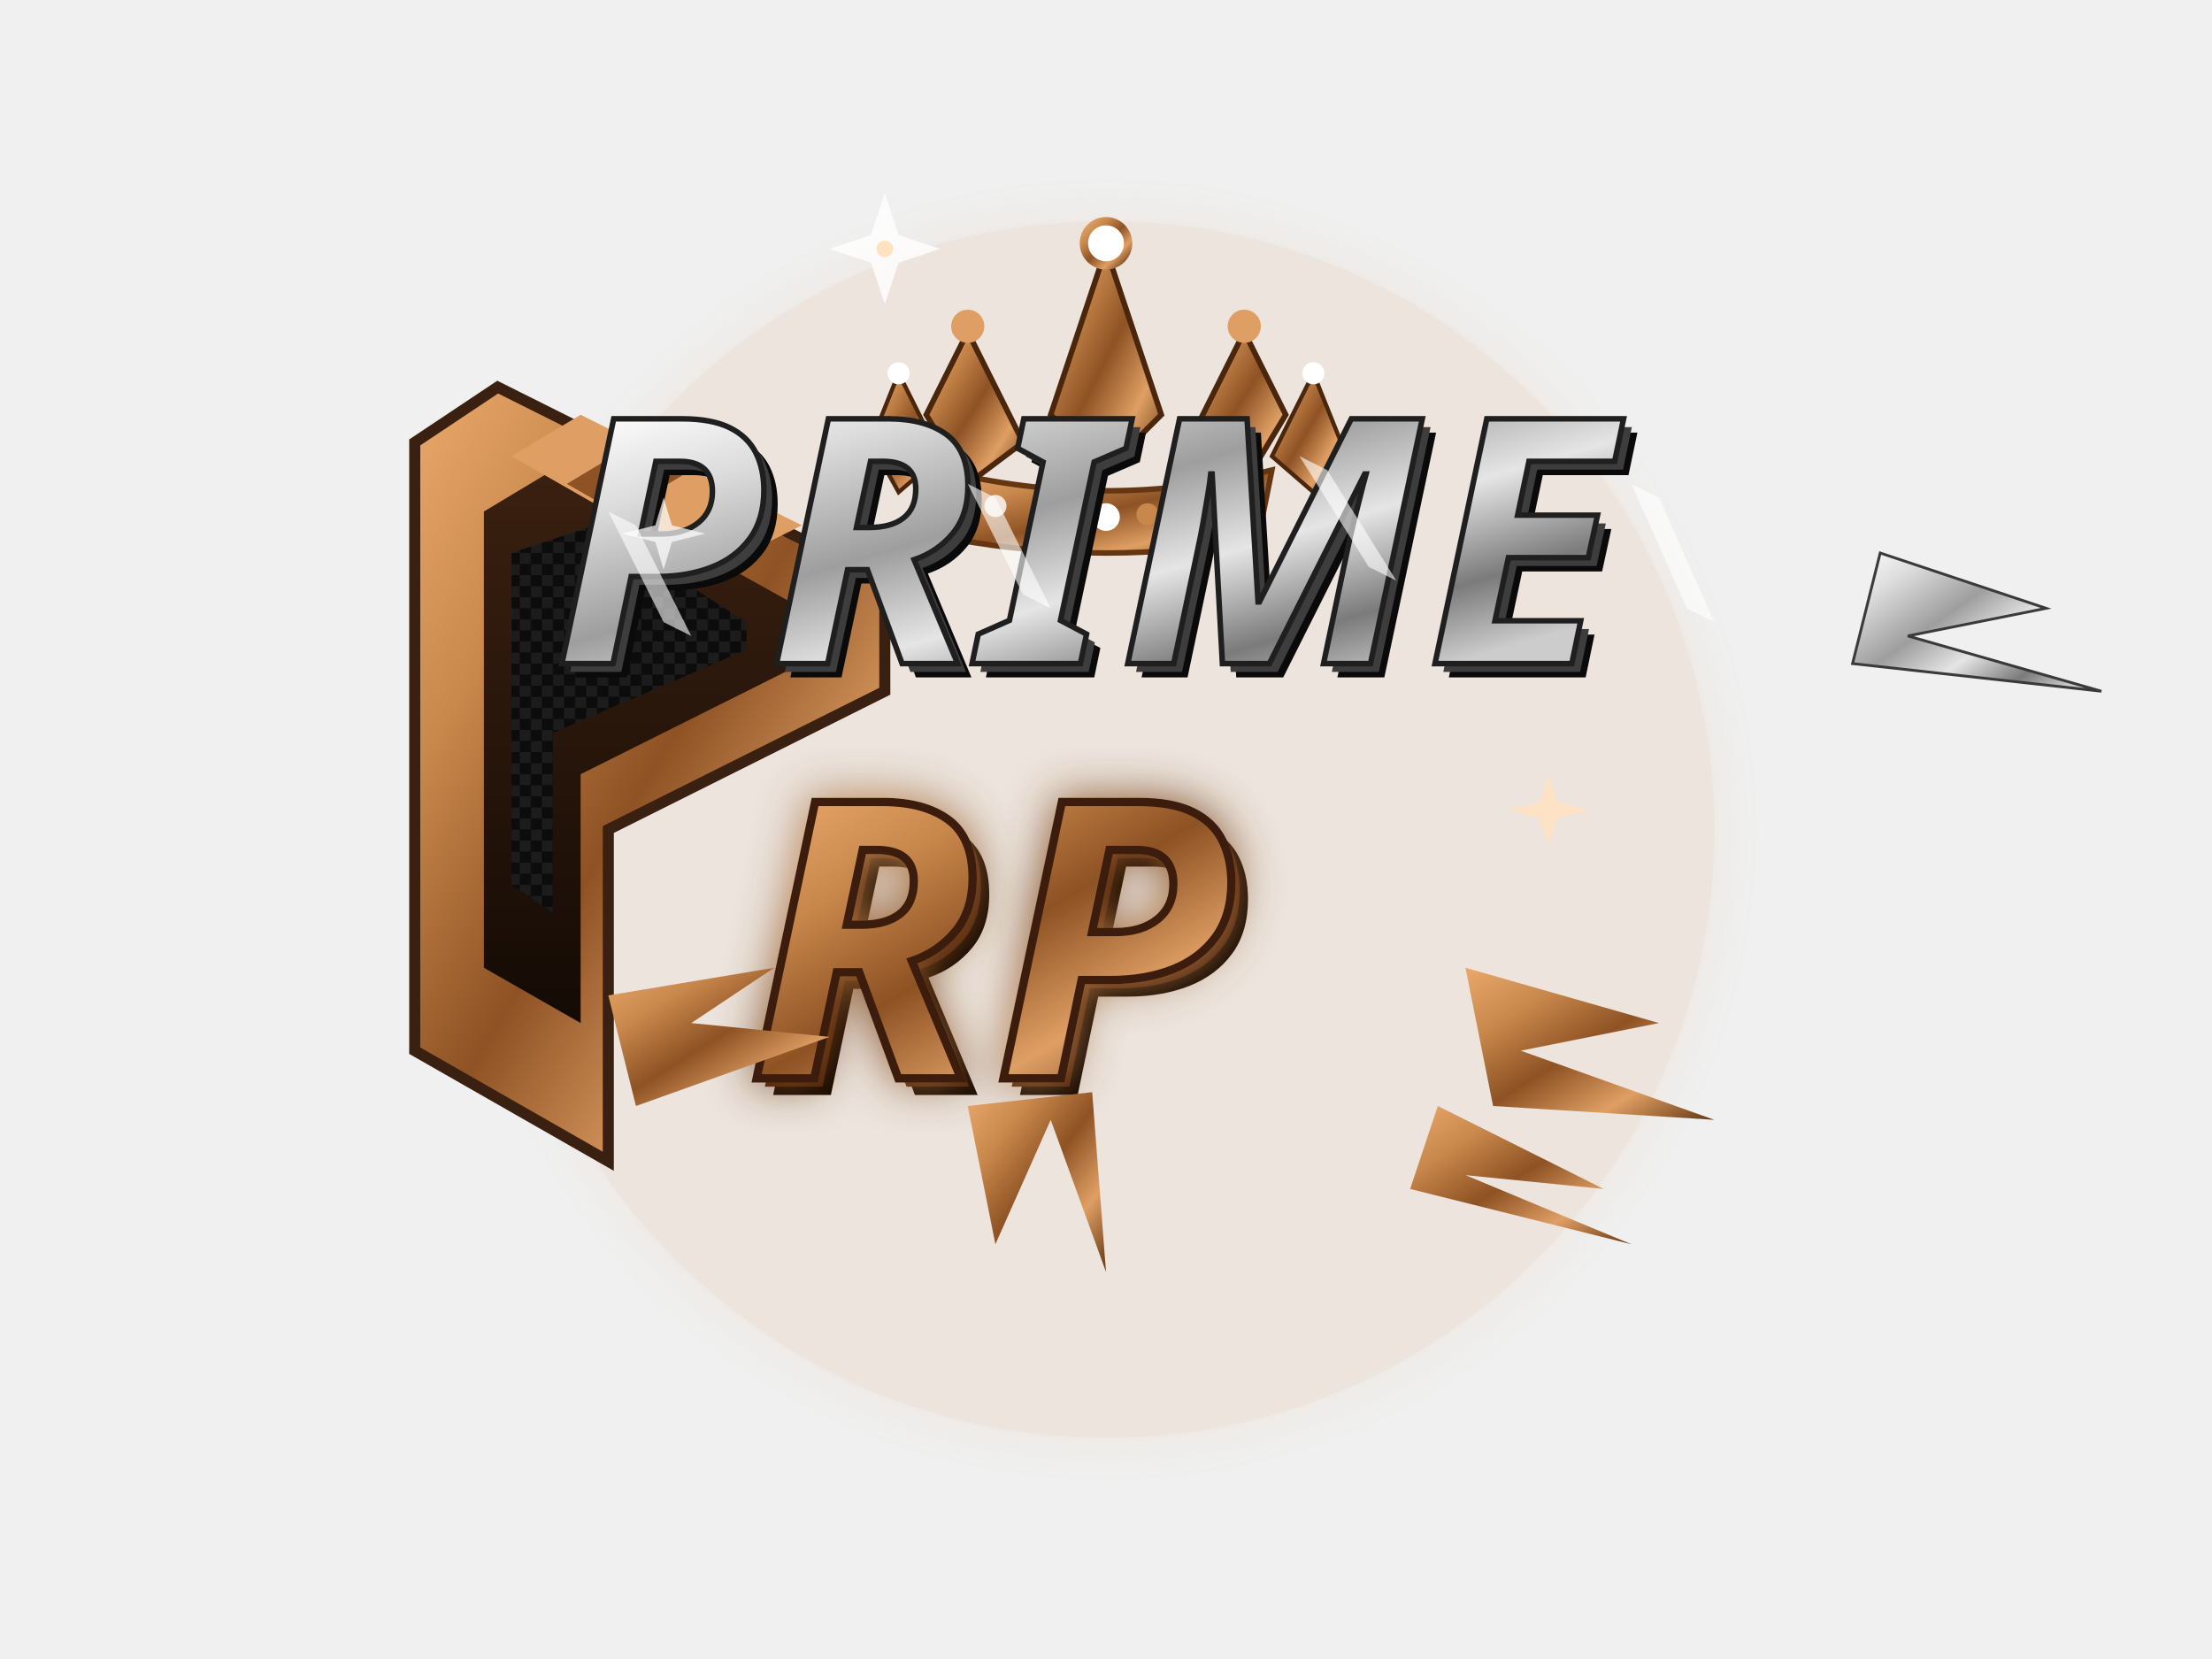
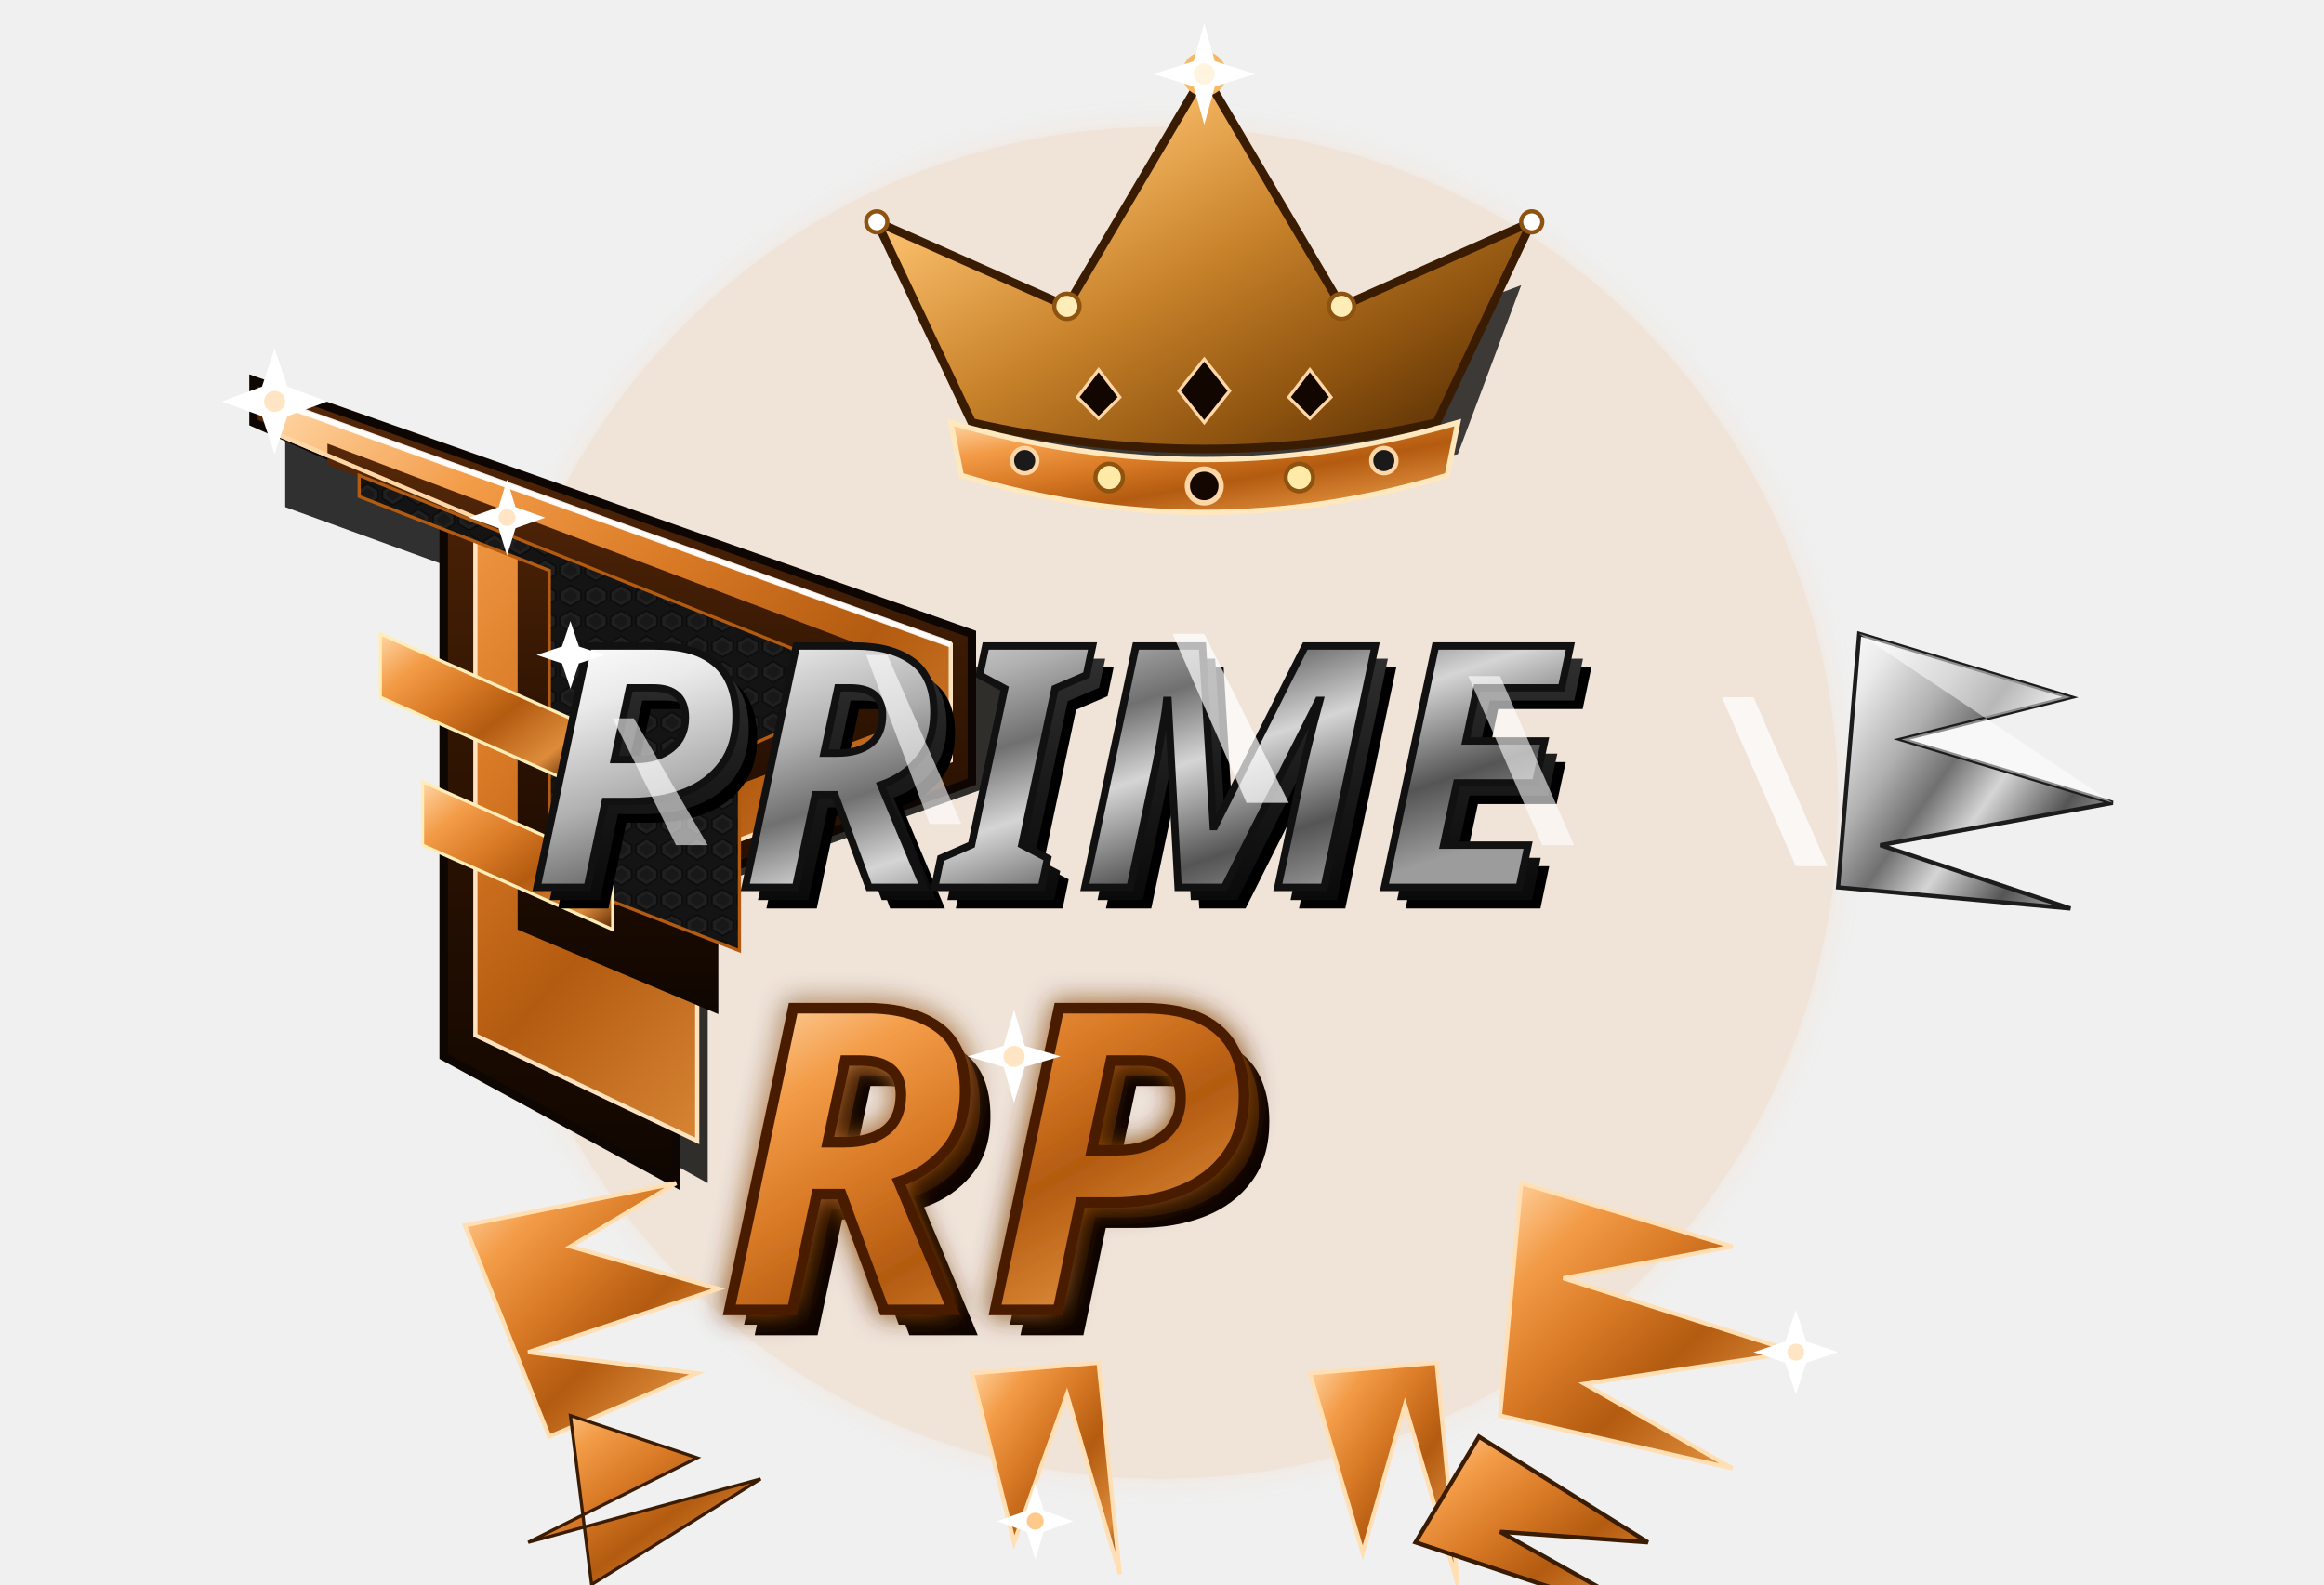
- <svg xmlns="http://www.w3.org/2000/svg" viewBox="0 0 800 600" width="100%" height="100%" fill="none">
+ <svg xmlns="http://www.w3.org/2000/svg" viewBox="0 0 1100 750" width="100%" height="100%" fill="none">
  <defs>
-     <linearGradient id="copperGrad" x1="0%" y1="0%" x2="100%" y2="100%">
-       <stop offset="0%" stop-color="#EAA86C" />
-       <stop offset="25%" stop-color="#C8874B" />
-       <stop offset="50%" stop-color="#8E5224" />
-       <stop offset="75%" stop-color="#DF9F64" />
-       <stop offset="100%" stop-color="#643612" />
+     <linearGradient id="primeCopper" x1="0%" y1="0%" x2="100%" y2="100%">
+       <stop offset="0%" stop-color="#FFD6A5" />
+       <stop offset="20%" stop-color="#F39C48" />
+       <stop offset="40%" stop-color="#D97A26" />
+       <stop offset="60%" stop-color="#B35B10" />
+       <stop offset="85%" stop-color="#DE8C3B" />
+       <stop offset="100%" stop-color="#5A2805" />
    </linearGradient>
-     <linearGradient id="silverGrad" x1="0%" y1="0%" x2="100%" y2="80%">
+     <linearGradient id="primeCopperDark" x1="0%" y1="0%" x2="0%" y2="100%">
+       <stop offset="0%" stop-color="#572808" />
+       <stop offset="50%" stop-color="#2D1302" />
+       <stop offset="100%" stop-color="#0F0601" />
+     </linearGradient>
+     <linearGradient id="crownGold" x1="0%" y1="0%" x2="100%" y2="100%">
+       <stop offset="0%" stop-color="#FFF1D6" />
+       <stop offset="25%" stop-color="#F6B864" />
+       <stop offset="50%" stop-color="#C8822A" />
+       <stop offset="75%" stop-color="#8E530F" />
+       <stop offset="100%" stop-color="#462402" />
+     </linearGradient>
+     <linearGradient id="brushedSteel" x1="0%" y1="0%" x2="100%" y2="70%">
      <stop offset="0%" stop-color="#FFFFFF" />
-       <stop offset="20%" stop-color="#DCDCDC" />
-       <stop offset="45%" stop-color="#9E9E9E" />
-       <stop offset="65%" stop-color="#E5E5E5" />
-       <stop offset="85%" stop-color="#7B7B7B" />
-       <stop offset="100%" stop-color="#CCCCCC" />
+       <stop offset="15%" stop-color="#EAEAEA" />
+       <stop offset="35%" stop-color="#B0B0B0" />
+       <stop offset="50%" stop-color="#707070" />
+       <stop offset="65%" stop-color="#D5D5D5" />
+       <stop offset="85%" stop-color="#555555" />
+       <stop offset="100%" stop-color="#9C9C9C" />
    </linearGradient>
-     <linearGradient id="darkBevel" x1="0%" y1="0%" x2="0%" y2="100%">
-       <stop offset="0%" stop-color="#3A2010" />
-       <stop offset="100%" stop-color="#140B05" />
+     <linearGradient id="steelExtrude" x1="0%" y1="0%" x2="0%" y2="100%">
+       <stop offset="0%" stop-color="#2F2F2F" />
+       <stop offset="50%" stop-color="#1A1A1A" />
+       <stop offset="100%" stop-color="#0A0A0A" />
    </linearGradient>
-     <pattern id="carbonMesh" width="8" height="8" patternUnits="userSpaceOnUse">
-       <rect width="8" height="8" fill="#121212" />
-       <path d="M0 0h4v4H0zm4 4h4v4H4z" fill="#1c1c1c" />
-       <path d="M4 0h4v4H4zm-4 4h4v4H0z" fill="#0c0c0c" />
+     <pattern id="carbonHoneycomb" width="12" height="12" patternUnits="userSpaceOnUse">
+       <rect width="12" height="12" fill="#141414" />
+       <polygon points="6,1 11,4 11,8 6,11 1,8 1,4" fill="#202020" stroke="#0D0D0D" stroke-width="0.8" />
+       <polygon points="6,3 9,5 9,7 6,9 3,7 3,5" fill="#181818" />
    </pattern>
-     <filter id="glowFilter" x="-20%" y="-20%" width="140%" height="140%">
-       <feGaussianBlur stdDeviation="8" result="blur" />
+     <filter id="esportsGlow" x="-20%" y="-20%" width="140%" height="140%">
+       <feGaussianBlur stdDeviation="6" result="blur" />
      <feComposite in="SourceGraphic" in2="blur" operator="over" />
    </filter>
  </defs>
-   <circle cx="400" cy="300" r="220" fill="#C8874B" opacity="0.12" filter="url(#glowFilter)" />
-   <g transform="translate(320, 50)">
-     <path d="M 20 120 Q 80 135 140 120 L 135 145 Q 80 155 25 145 Z" fill="url(#copperGrad)" stroke="#643612" stroke-width="2" />
-     <circle cx="40" cy="133" r="4" fill="#FFFFFF" opacity="0.8" />
-     <circle cx="65" cy="136" r="4" fill="#C8874B" />
-     <circle cx="80" cy="137" r="5" fill="#FFFFFF" />
-     <circle cx="95" cy="136" r="4" fill="#C8874B" />
-     <circle cx="120" cy="133" r="4" fill="#FFFFFF" opacity="0.8" />
-     <polygon points="80,40 100,100 80,120 60,100" fill="url(#copperGrad)" stroke="#4A260C" stroke-width="2" />
-     <circle cx="80" cy="38" r="8" fill="#FFFFFF" stroke="url(#copperGrad)" stroke-width="3" />
-     <polygon points="30,70 50,110 30,125 15,100" fill="url(#copperGrad)" stroke="#4A260C" stroke-width="2" />
-     <circle cx="30" cy="68" r="6" fill="#DF9F64" />
-     <polygon points="130,70 145,100 130,125 110,110" fill="url(#copperGrad)" stroke="#4A260C" stroke-width="2" />
-     <circle cx="130" cy="68" r="6" fill="#DF9F64" />
-     <polygon points="5,85 20,115 5,128 -5,110" fill="url(#copperGrad)" stroke="#4A260C" stroke-width="1.5" />
-     <circle cx="5" cy="85" r="4" fill="#FFFFFF" />
-     <polygon points="155,85 165,110 155,128 140,115" fill="url(#copperGrad)" stroke="#4A260C" stroke-width="1.5" />
-     <circle cx="155" cy="85" r="4" fill="#FFFFFF" />
+   <circle cx="550" cy="380" r="320" fill="#F39C48" opacity="0.14" filter="url(#esportsGlow)" />
+   <g id="shield-emblem-P">
+     <path d="M 120 180 L 460 300 L 460 350 L 320 400 L 320 540 L 230 490 L 230 260 L 120 220 Z" fill="#000000" opacity="0.8" transform="translate(15, 20)" />
+     <path d="M 120 180 L 460 300 L 460 370 L 320 420 L 320 560 L 210 500 L 210 240 L 120 200 Z" fill="url(#primeCopperDark)" stroke="#0D0602" stroke-width="4" />
+     <path d="M 130 190 L 450 305 L 450 360 L 330 405 L 330 540 L 225 490 L 225 245 L 130 205 Z" fill="url(#primeCopper)" stroke="#FFE2BF" stroke-width="2" />
+     <path d="M 155 210 L 420 310 L 420 345 L 340 375 L 340 480 L 245 440 L 245 255 L 155 220 Z" fill="url(#primeCopperDark)" />
+     <path d="M 170 225 L 395 315 L 395 335 L 350 355 L 350 450 L 260 415 L 260 270 L 170 235 Z" fill="url(#carbonHoneycomb)" stroke="#B35B10" stroke-width="1.5" />
+     <path d="M 180 300 L 270 340 L 270 370 L 180 330 Z" fill="url(#primeCopper)" stroke="#FFEDB8" stroke-width="1.5" />
+     <path d="M 200 370 L 290 410 L 290 440 L 200 400 Z" fill="url(#primeCopper)" stroke="#FFEDB8" stroke-width="1.5" />
+     <line x1="130" y1="190" x2="450" y2="305" stroke="#FFFFFF" stroke-width="3" opacity="0.9" />
+     <line x1="130" y1="205" x2="225" y2="245" stroke="#FFD6A5" stroke-width="2" />
  </g>
-   <g id="shield-P" transform="translate(60, 40)">
-     <path d="M 120 100 L 260 170 L 260 210 L 160 260 L 160 380 L 90 340 L 90 120 Z" fill="url(#copperGrad)" stroke="#3A2010" stroke-width="4" />
-     <path d="M 140 130 L 230 180 L 230 200 L 150 240 L 150 330 L 115 310 L 115 145 Z" fill="url(#darkBevel)" />
-     <path d="M 155 150 L 210 185 L 210 195 L 140 225 L 140 290 L 125 280 L 125 160 Z" fill="url(#carbonMesh)" />
-     <polygon points="150,110 190,130 160,145 125,125" fill="#DF9F64" />
-     <polygon points="170,120 210,140 180,155 145,135" fill="#8E5224" />
-     <polygon points="190,130 230,150 200,165 165,145" fill="#DF9F64" />
+   <g id="royal-crown" transform="translate(420, 20)">
+     <path d="M 40 180 Q 150 200 260 180 L 290 100 L 210 130 L 150 20 L 90 130 L 10 100 Z" fill="#000000" opacity="0.75" transform="translate(10, 15)" />
+     <path d="M 40 180 Q 150 205 260 180 L 305 85 L 215 125 L 150 15 L 85 125 -5 85 Z" fill="url(#crownGold)" stroke="#3A1C02" stroke-width="4" />
+     <path d="M 30 180 Q 150 215 270 180 L 265 205 Q 150 240 35 205 Z" fill="url(#primeCopper)" stroke="#FFE8BD" stroke-width="2.5" />
+     <circle cx="65" cy="198" r="6" fill="#1A1A1A" stroke="#FFD6A5" stroke-width="2" />
+     <circle cx="105" cy="206" r="6.5" fill="#FFEAA7" stroke="#8E530F" stroke-width="2" />
+     <circle cx="150" cy="210" r="8" fill="#140600" stroke="#FFD6A5" stroke-width="2.5" />
+     <circle cx="195" cy="206" r="6.5" fill="#FFEAA7" stroke="#8E530F" stroke-width="2" />
+     <circle cx="235" cy="198" r="6" fill="#1A1A1A" stroke="#FFD6A5" stroke-width="2" />
+     <polygon points="150,150 162,165 150,180 138,165" fill="#120600" stroke="#FFD6A5" stroke-width="1.5" />
+     <polygon points="100,155 110,168 100,178 90,168" fill="#120600" stroke="#FFD6A5" stroke-width="1.5" />
+     <polygon points="200,155 210,168 200,178 190,168" fill="#120600" stroke="#FFD6A5" stroke-width="1.5" />
+     <circle cx="150" cy="15" r="9" fill="#FFFFFF" stroke="#F6B864" stroke-width="3" />
+     <circle cx="85" cy="125" r="6" fill="#FFEDB8" stroke="#8E530F" stroke-width="2" />
+     <circle cx="215" cy="125" r="6" fill="#FFEDB8" stroke="#8E530F" stroke-width="2" />
+     <circle cx="-5" cy="85" r="5" fill="#FFFFFF" stroke="#8E530F" stroke-width="2" />
+     <circle cx="305" cy="85" r="5" fill="#FFFFFF" stroke="#8E530F" stroke-width="2" />
+     <polygon points="150,2 153,10 162,15 153,20 150,28 147,20 138,15 147,10" fill="#FFFFFF" />
  </g>
-   <g id="text-prime" transform="translate(200, 240)">
-     <text x="5" y="5" font-family="'Montserrat', 'Rajdhani', Impact, sans-serif" font-size="124" font-weight="900" font-style="italic" fill="#0A0A0A" letter-spacing="2">
+   <g id="text-PRIME" transform="translate(250, 420)">
+     <text x="10" y="10" font-family="'Montserrat', 'Rajdhani', Impact, sans-serif" font-size="160" font-weight="900" font-style="italic" fill="#000000" letter-spacing="1">
      PRIME
    </text>
-     <text x="3" y="3" font-family="'Montserrat', 'Rajdhani', Impact, sans-serif" font-size="124" font-weight="900" font-style="italic" fill="#3D3D3D" letter-spacing="2">
+     <text x="6" y="6" font-family="'Montserrat', 'Rajdhani', Impact, sans-serif" font-size="160" font-weight="900" font-style="italic" fill="url(#steelExtrude)" letter-spacing="1">
      PRIME
    </text>
-     <text x="0" y="0" font-family="'Montserrat', 'Rajdhani', Impact, sans-serif" font-size="124" font-weight="900" font-style="italic" fill="url(#silverGrad)" stroke="#1F1F1F" stroke-width="2" letter-spacing="2">
+     <text x="0" y="0" font-family="'Montserrat', 'Rajdhani', Impact, sans-serif" font-size="160" font-weight="900" font-style="italic" fill="url(#brushedSteel)" stroke="#111111" stroke-width="3.5" letter-spacing="1">
      PRIME
    </text>
-     <path d="M 30 -50 L 50 -10 L 40 -15 L 20 -55 Z" fill="#FFFFFF" opacity="0.6" />
-     <path d="M 160 -60 L 180 -20 L 170 -25 L 150 -65 Z" fill="#FFFFFF" opacity="0.6" />
-     <path d="M 280 -70 L 305 -30 L 295 -35 L 270 -75 Z" fill="#FFFFFF" opacity="0.6" />
-     <path d="M 400 -60 L 420 -15 L 410 -20 L 390 -65 Z" fill="#FFFFFF" opacity="0.6" />
-     <polygon points="480,-40 540,-20 490,-10 560,10 470,0" fill="url(#silverGrad)" stroke="#3A3A3A" />
+     <polygon points="50,-80 85,-20 70,-20 40,-80" fill="#FFFFFF" opacity="0.6" />
+     <polygon points="170,-110 205,-30 190,-30 160,-110" fill="#FFFFFF" opacity="0.6" />
+     <polygon points="320,-120 360,-40 340,-40 305,-120" fill="#FFFFFF" opacity="0.7" />
+     <polygon points="460,-100 495,-20 480,-20 445,-100" fill="#FFFFFF" opacity="0.6" />
+     <polygon points="580,-90 615,-10 600,-10 565,-90" fill="#FFFFFF" opacity="0.7" />
+     <polygon points="630,-120 730,-90 650,-70 750,-40 640,-20 730,10 620,0" fill="url(#brushedSteel)" stroke="#1C1C1C" stroke-width="2" />
+     <polygon points="630,-120 730,-90 650,-70 750,-40" fill="#FFFFFF" opacity="0.5" />
  </g>
-   <g id="text-rp" transform="translate(270, 390)">
-     <text x="6" y="6" font-family="'Montserrat', 'Rajdhani', Impact, sans-serif" font-size="140" font-weight="900" font-style="italic" fill="#140800" letter-spacing="4">
+   <g id="text-RP" transform="translate(340, 620)">
+     <text x="12" y="12" font-family="'Montserrat', 'Rajdhani', Impact, sans-serif" font-size="200" font-weight="900" font-style="italic" fill="#0D0400" letter-spacing="4">
      RP
    </text>
-     <text x="3" y="3" font-family="'Montserrat', 'Rajdhani', Impact, sans-serif" font-size="140" font-weight="900" font-style="italic" fill="#4E230B" letter-spacing="4">
+     <text x="7" y="7" font-family="'Montserrat', 'Rajdhani', Impact, sans-serif" font-size="200" font-weight="900" font-style="italic" fill="url(#primeCopperDark)" letter-spacing="4">
      RP
    </text>
-     <text x="0" y="0" font-family="'Montserrat', 'Rajdhani', Impact, sans-serif" font-size="140" font-weight="900" font-style="italic" fill="url(#copperGrad)" stroke="#3A1C07" stroke-width="3" letter-spacing="4" filter="url(#glowFilter)">
+     <text x="0" y="0" font-family="'Montserrat', 'Rajdhani', Impact, sans-serif" font-size="200" font-weight="900" font-style="italic" fill="url(#primeCopper)" stroke="#4A1E04" stroke-width="5" letter-spacing="4" filter="url(#esportsGlow)">
      RP
    </text>
-     <polygon points="-50,-30 10,-40 -20,-20 30,-15 -40,10" fill="url(#copperGrad)" />
-     <polygon points="80,10 90,60 110,15 130,70 125,5" fill="url(#copperGrad)" />
-     <polygon points="260,-40 330,-20 280,-10 350,15 270,10" fill="url(#copperGrad)" />
-     <polygon points="250,10 310,40 260,35 320,60 240,40" fill="url(#copperGrad)" />
+     <polygon points="-120,-40 -20,-60 -70,-30 0,-10 -90,20 -10,30 -80,60" fill="url(#primeCopper)" stroke="#FFDFB3" stroke-width="2" />
+     <polygon points="-70,50 -10,70 -90,110 20,80 -60,130" fill="url(#primeCopper)" stroke="#3A1C02" stroke-width="1.5" />
+     <polygon points="120,30 140,110 165,40 190,125 180,25" fill="url(#primeCopper)" stroke="#FFDFB3" stroke-width="2" />
+     <polygon points="280,30 305,115 325,45 350,130 340,25" fill="url(#primeCopper)" stroke="#FFDFB3" stroke-width="2" />
+     <polygon points="380,-60 480,-30 400,-15 510,20 410,35 480,75 370,50" fill="url(#primeCopper)" stroke="#FFDFB3" stroke-width="2" />
+     <polygon points="360,60 440,110 370,105 450,150 330,110" fill="url(#primeCopper)" stroke="#3A1C02" stroke-width="2" />
  </g>
-   <g id="sparkles">
-     <polygon points="320,70 325,85 340,90 325,95 320,110 315,95 300,90 315,85" fill="#FFF" opacity="0.8" />
-     <circle cx="320" cy="90" r="3" fill="#FFE2C2" />
-     <polygon points="240,180 243,190 255,193 243,196 240,206 237,196 225,193 237,190" fill="#FFF" opacity="0.7" />
-     <polygon points="560,280 563,290 575,293 563,296 560,306 557,296 545,293 557,290" fill="#FFE2C2" opacity="0.9" />
+   <g id="sparkle-flares">
+     <g transform="translate(130, 190)">
+       <polygon points="0,-25 6,-7 25,0 6,7 0,25 -6,7 -25,0 -6,-7" fill="#FFFFFF" />
+       <circle cx="0" cy="0" r="5" fill="#FFE5C4" />
+     </g>
+     <g transform="translate(240, 245)">
+       <polygon points="0,-18 4,-5 18,0 4,5 0,18 -4,5 -18,0 -4,-5" fill="#FFFFFF" />
+       <circle cx="0" cy="0" r="4" fill="#FFE5C4" />
+     </g>
+     <g transform="translate(570, 35)">
+       <polygon points="0,-24 5,-6 24,0 5,6 0,24 -5,6 -24,0 -5,-6" fill="#FFFFFF" />
+       <circle cx="0" cy="0" r="5" fill="#FFF4E0" />
+     </g>
+     <g transform="translate(270, 310)">
+       <polygon points="0,-16 4,-4 16,0 4,4 0,16 -4,4 -16,0 -4,-4" fill="#FFFFFF" />
+       <circle cx="0" cy="0" r="3" fill="#FFFFFF" />
+     </g>
+     <g transform="translate(480, 500)">
+       <polygon points="0,-22 5,-5 22,0 5,5 0,22 -5,5 -22,0 -5,-5" fill="#FFFFFF" />
+       <circle cx="0" cy="0" r="5" fill="#FFE5C4" />
+     </g>
+     <g transform="translate(490, 720)">
+       <polygon points="0,-18 4,-5 18,0 4,5 0,18 -4,5 -18,0 -4,-5" fill="#FFFFFF" />
+       <circle cx="0" cy="0" r="4" fill="#FFC98A" />
+     </g>
+     <g transform="translate(850, 640)">
+       <polygon points="0,-20 5,-5 20,0 5,5 0,20 -5,5 -20,0 -5,-5" fill="#FFFFFF" />
+       <circle cx="0" cy="0" r="4" fill="#FFE5C4" />
+     </g>
  </g>
</svg>
